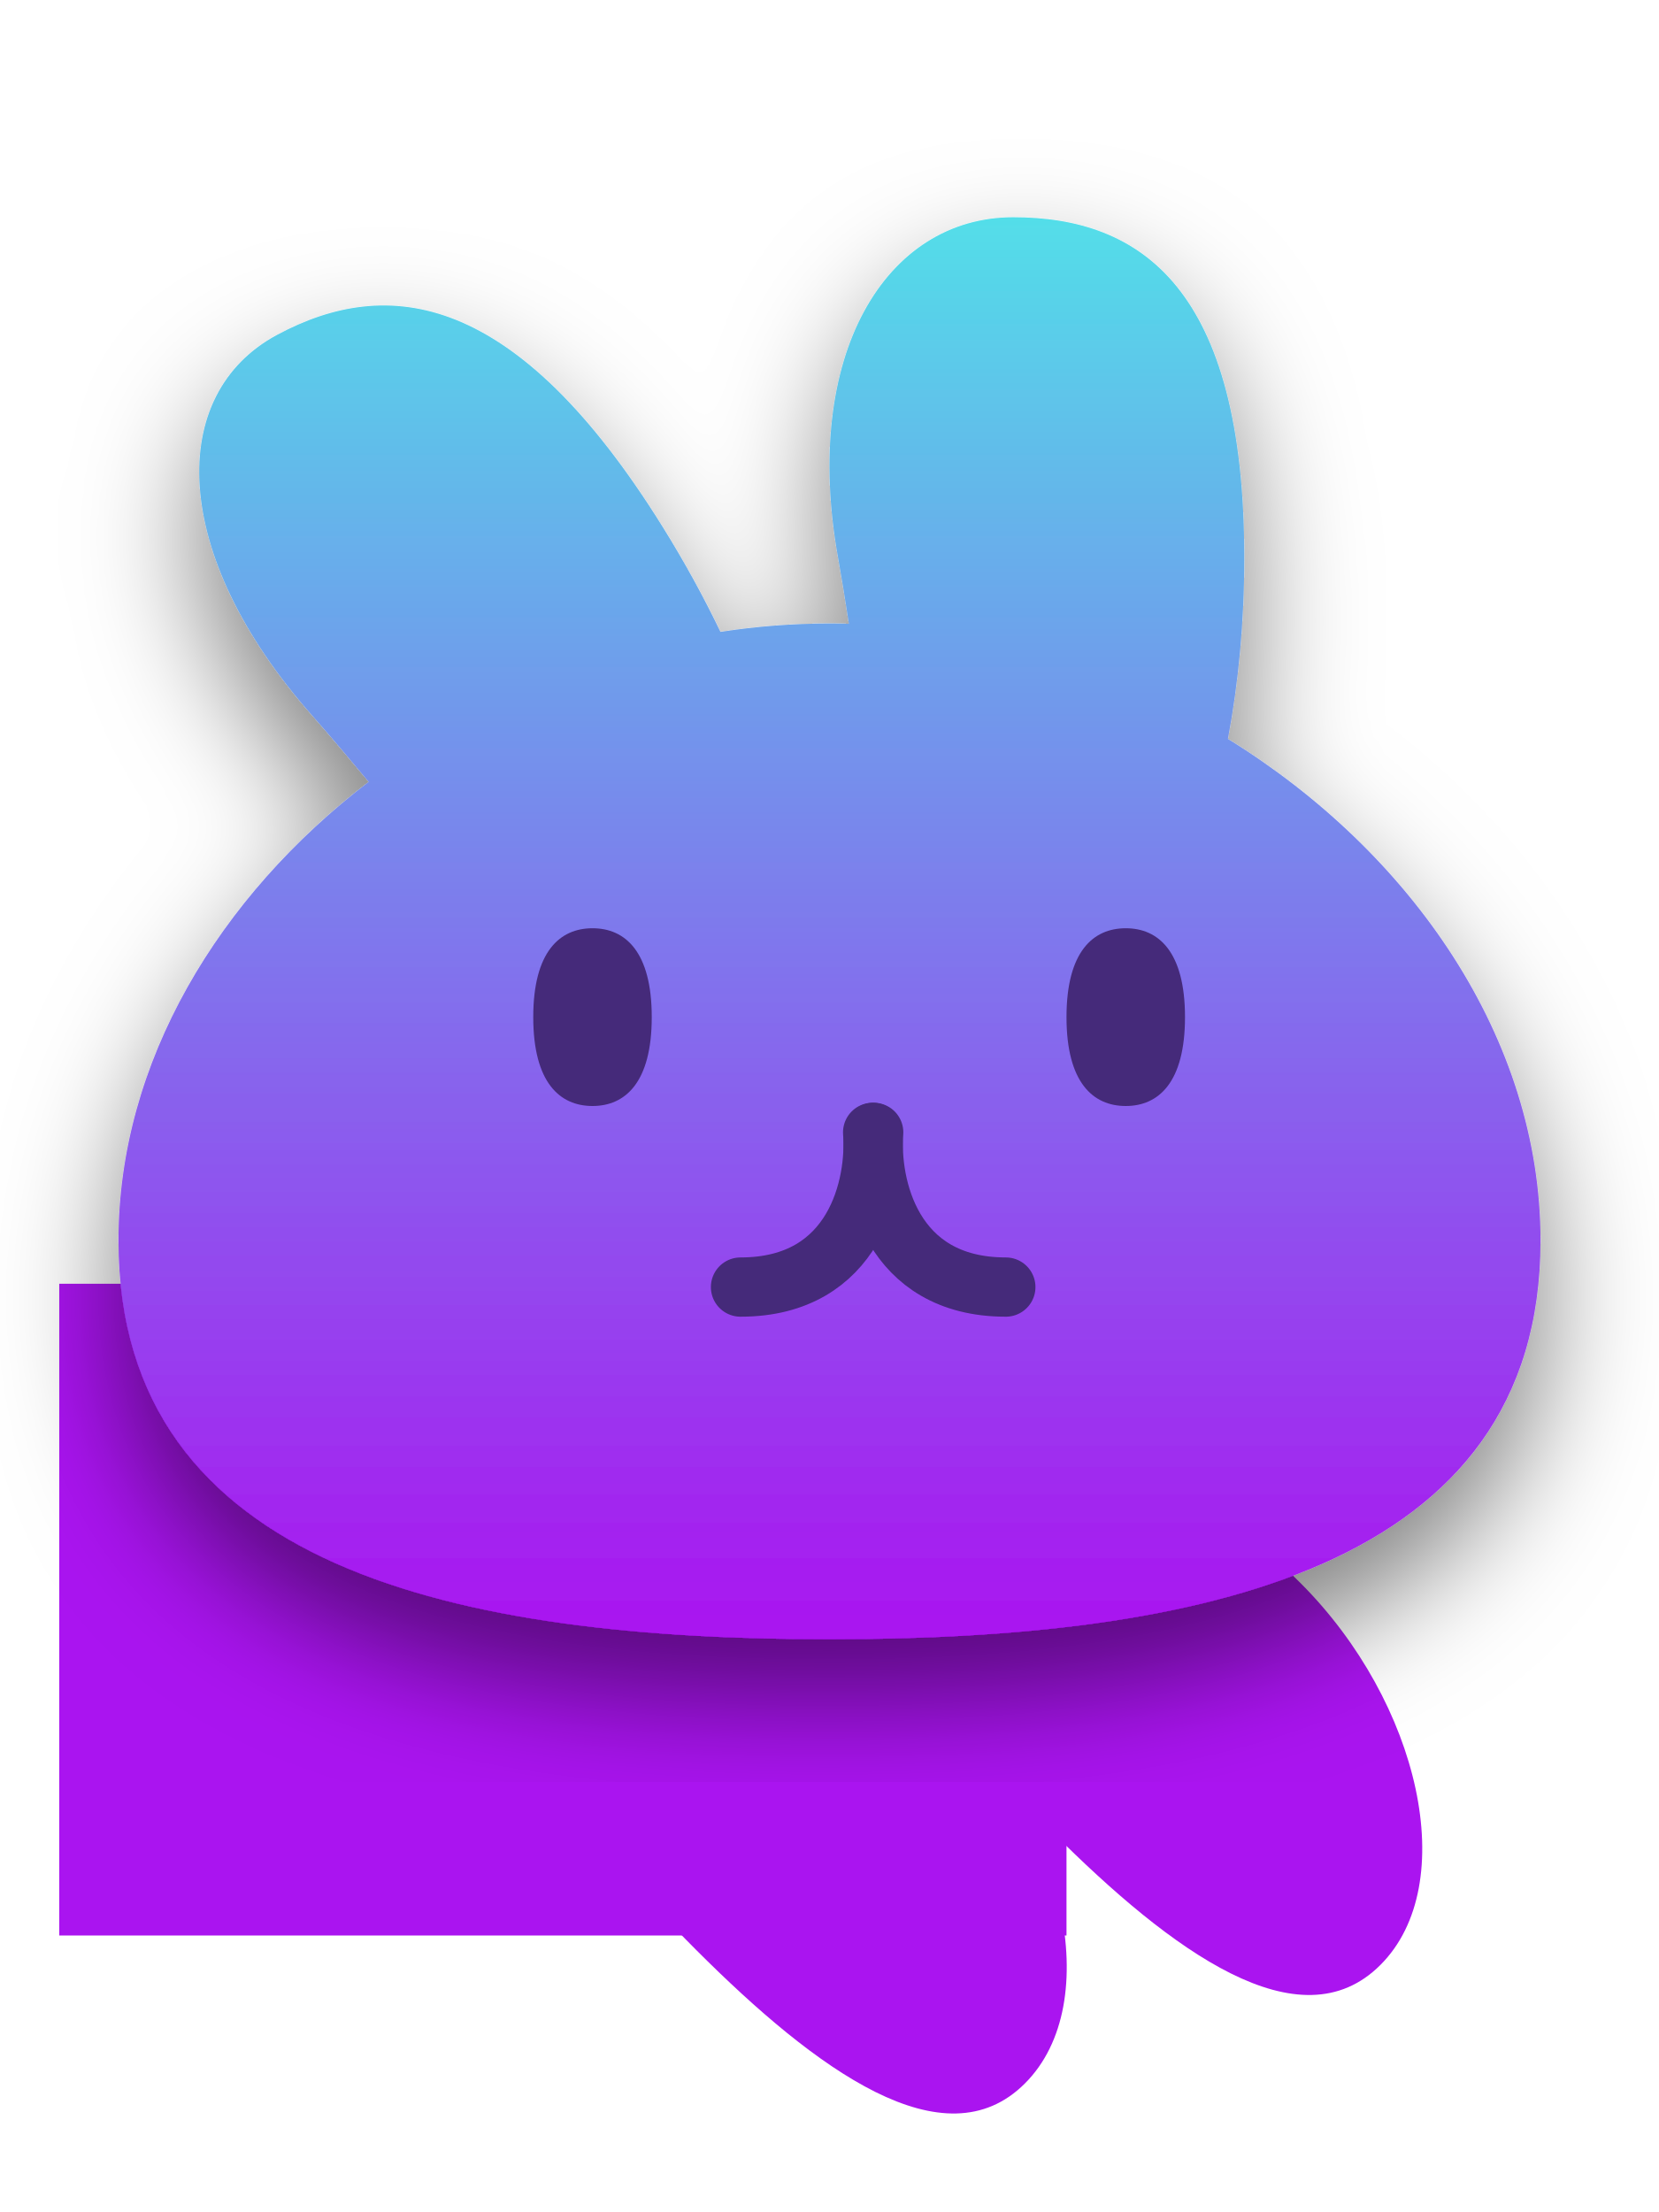
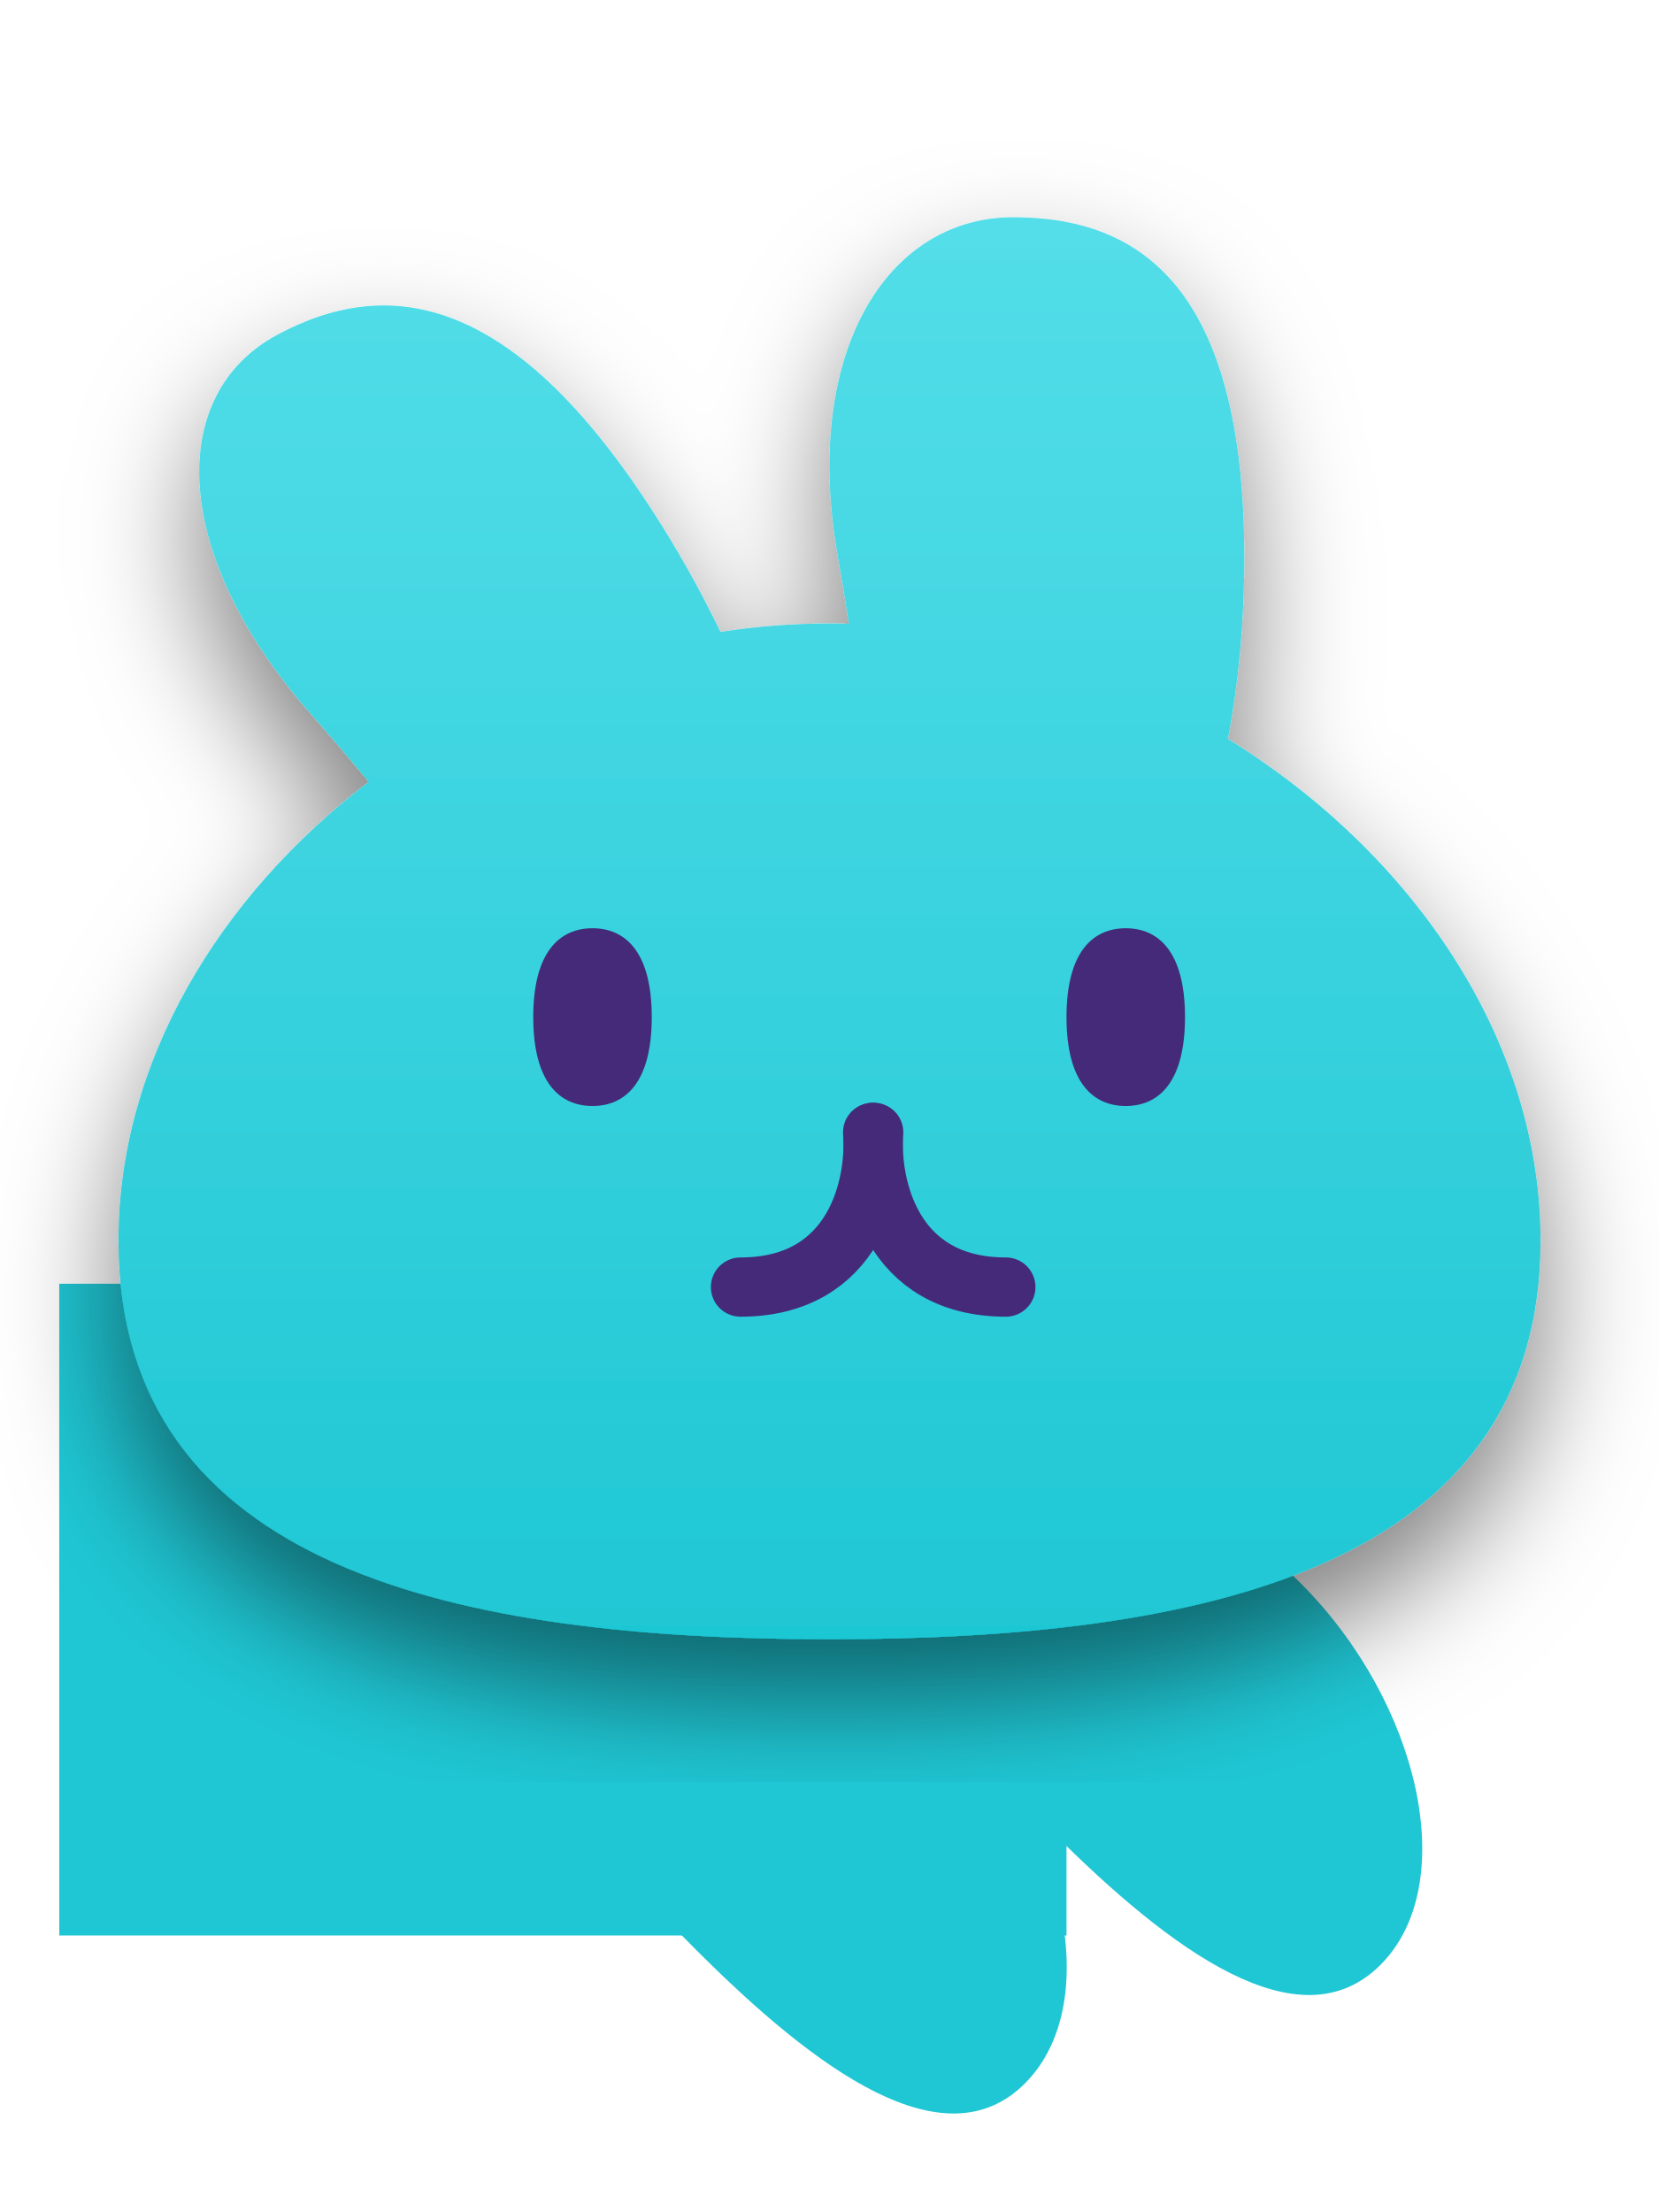
<svg xmlns="http://www.w3.org/2000/svg" width="24" height="32" viewBox="0 0 28 32" fill="none">
-   <rect x="1" y="19" width="17" height="11" fill="#AA14F0" />
-   <path d="M9.507 24.706C8.146 26.067 9.738 28.231 11.755 30.249C13.773 32.267 15.938 33.858 17.298 32.497C18.659 31.137 17.968 28.071 15.951 26.053C13.933 24.036 10.868 23.345 9.507 24.706Z" fill="#AA14F0" />
-   <path d="M15.507 22.706C14.146 24.067 15.738 26.231 17.756 28.249C19.773 30.267 21.938 31.858 23.298 30.497C24.659 29.137 23.968 26.071 21.951 24.053C19.933 22.036 16.868 21.345 15.507 22.706Z" fill="#AA14F0" />
+   <rect x="1" y="19" width="17" height="11" fill="#1FC7D4" />
+   <path d="M9.507 24.706C8.146 26.067 9.738 28.231 11.755 30.249C13.773 32.267 15.938 33.858 17.298 32.497C18.659 31.137 17.968 28.071 15.951 26.053C13.933 24.036 10.868 23.345 9.507 24.706Z" fill="#1FC7D4" />
+   <path d="M15.507 22.706C14.146 24.067 15.738 26.231 17.756 28.249C19.773 30.267 21.938 31.858 23.298 30.497C24.659 29.137 23.968 26.071 21.951 24.053C19.933 22.036 16.868 21.345 15.507 22.706Z" fill="#1FC7D4" />
  <g filter="url(#filter0_d)">
    <path fill-rule="evenodd" clip-rule="evenodd" d="M14.146 6.752C14.21 7.109 14.27 7.481 14.328 7.862C14.219 7.859 14.11 7.857 14 7.857C13.38 7.857 12.765 7.905 12.159 7.998C11.879 7.415 11.555 6.822 11.187 6.231C8.699 2.229 6.538 1.987 4.679 2.984C2.819 3.981 2.856 6.676 5.267 9.405C5.581 9.761 5.901 10.14 6.225 10.529C3.69 12.466 2 15.264 2 18.27C2 23.829 7.785 25 14 25C20.215 25 26 23.829 26 18.27C26 14.866 23.832 11.727 20.724 9.805C20.902 8.86 21 7.83 21 6.752C21 2.196 19.255 1 17.102 1C14.95 1 13.526 3.318 14.146 6.752Z" fill="url(#paint0_linear_bunnyhead_main)" />
  </g>
  <g transform="translate(2)">
    <path d="M12.728 16.445C12.796 17.315 12.445 19.056 10.498 19.056" stroke="#452A7A" stroke-linecap="round" />
    <path d="M12.746 16.445C12.678 17.315 13.03 19.056 14.976 19.056" stroke="#452A7A" stroke-linecap="round" />
    <path d="M9 14.5C9 15.605 8.552 16 8 16C7.448 16 7 15.605 7 14.5C7 13.395 7.448 13 8 13C8.552 13 9 13.395 9 14.5Z" fill="#452A7A" />
    <path d="M18 14.5C18 15.605 17.552 16 17 16C16.448 16 16 15.605 16 14.5C16 13.395 16.448 13 17 13C17.552 13 18 13.395 18 14.5Z" fill="#452A7A" />
  </g>
  <defs>
    <filter id="filter0_d">
      <feFlood flood-opacity="0" result="BackgroundImageFix" />
      <feColorMatrix in="SourceAlpha" type="matrix" values="0 0 0 0 0 0 0 0 0 0 0 0 0 0 0 0 0 0 127 0" />
      <feOffset dy="1" />
      <feGaussianBlur stdDeviation="1" />
      <feColorMatrix type="matrix" values="0 0 0 0 0 0 0 0 0 0 0 0 0 0 0 0 0 0 0.5 0" />
      <feBlend mode="normal" in2="BackgroundImageFix" result="effect1_dropShadow" />
      <feBlend mode="normal" in="SourceGraphic" in2="effect1_dropShadow" result="shape" />
    </filter>
    <linearGradient id="paint0_linear_bunnyhead_main" x1="14" y1="1" x2="14" y2="25" gradientUnits="userSpaceOnUse">
      <stop stop-color="#53DEE9" />
-       <stop offset="1" stop-color="#AA14F0" />
+       <stop offset="1" stop-color="#1FC7D4" />
    </linearGradient>
  </defs>
</svg>
